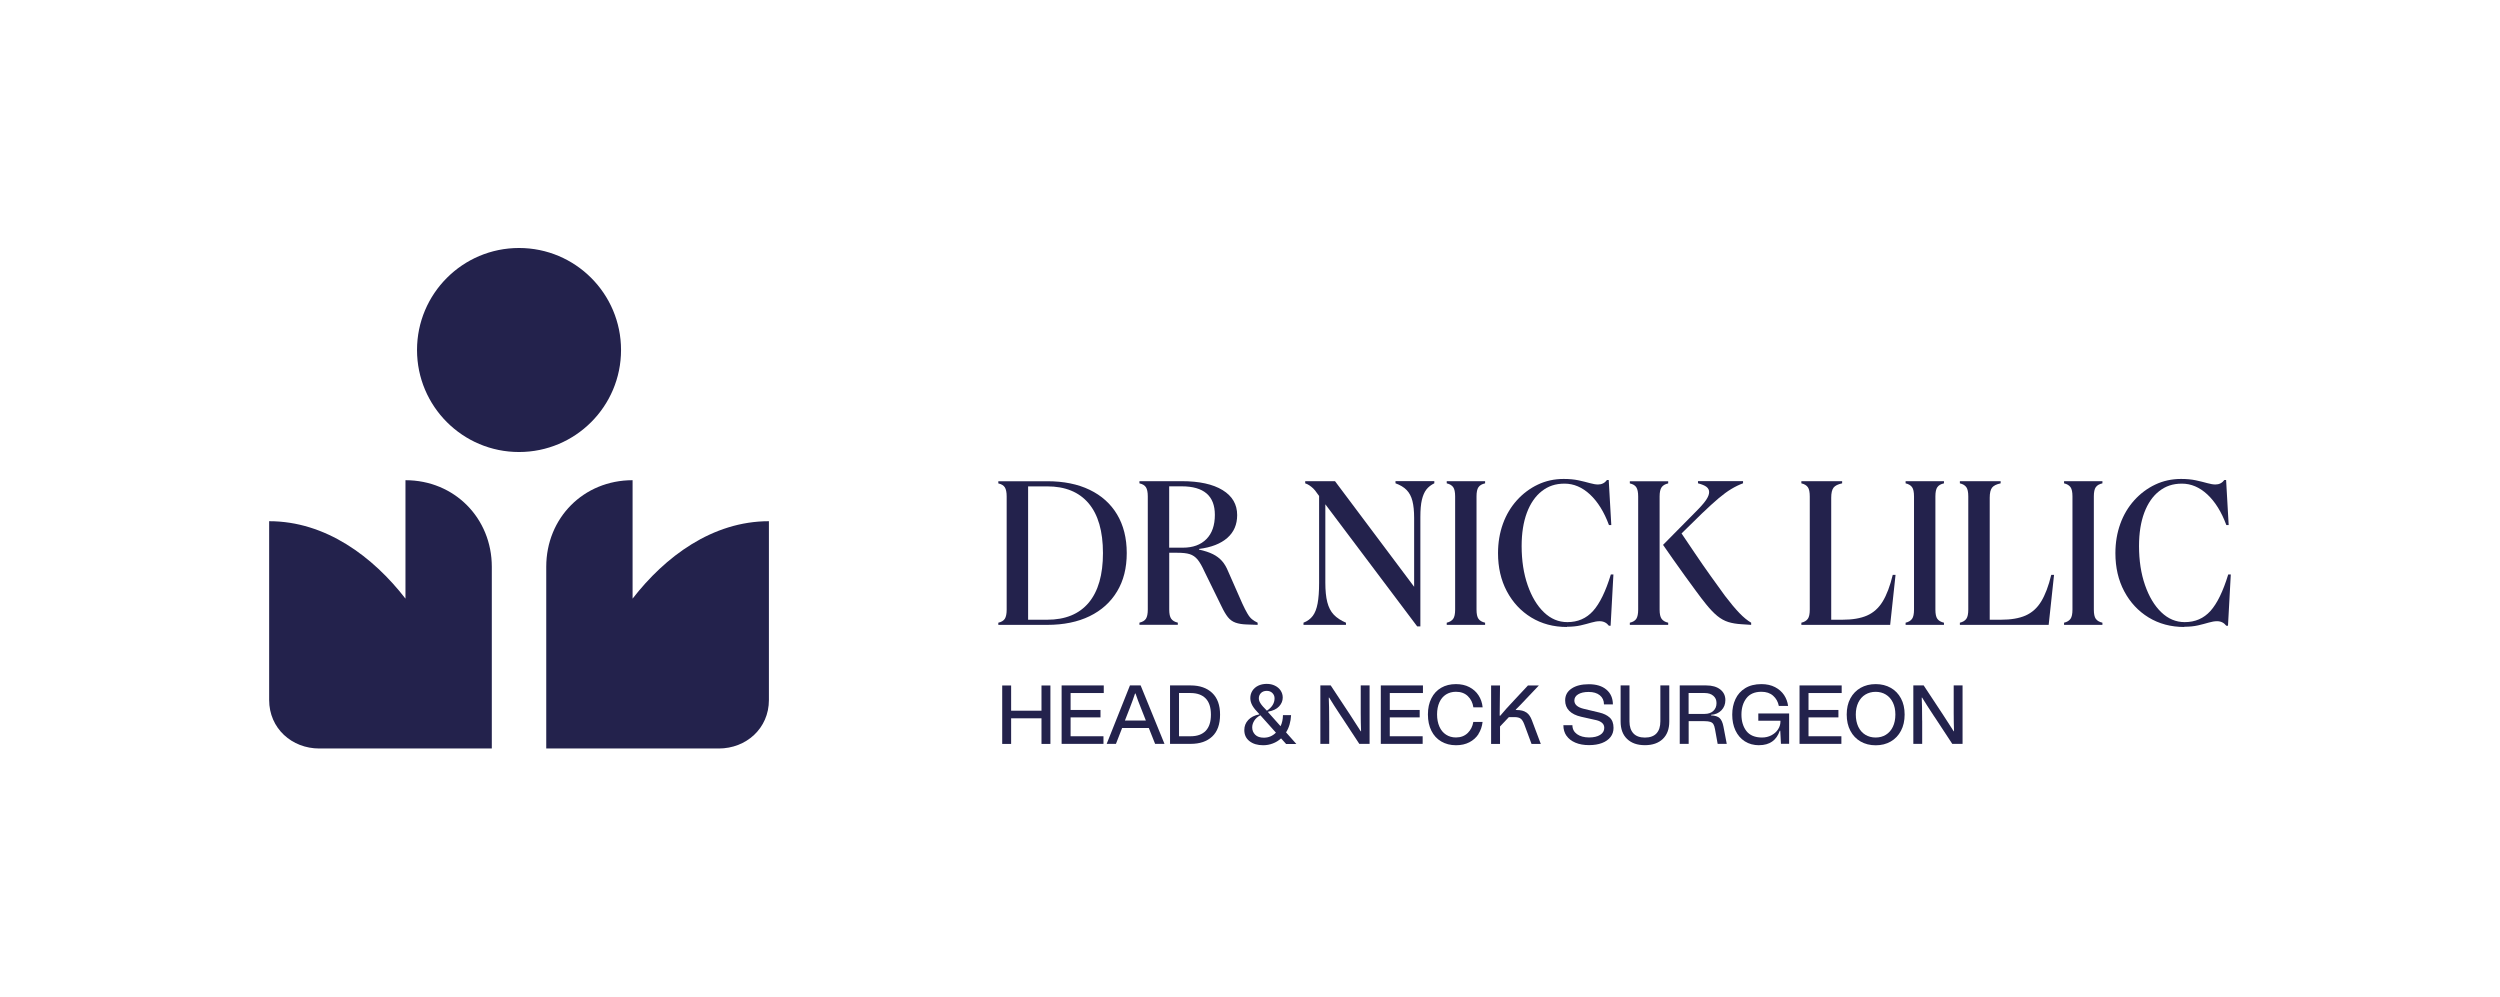
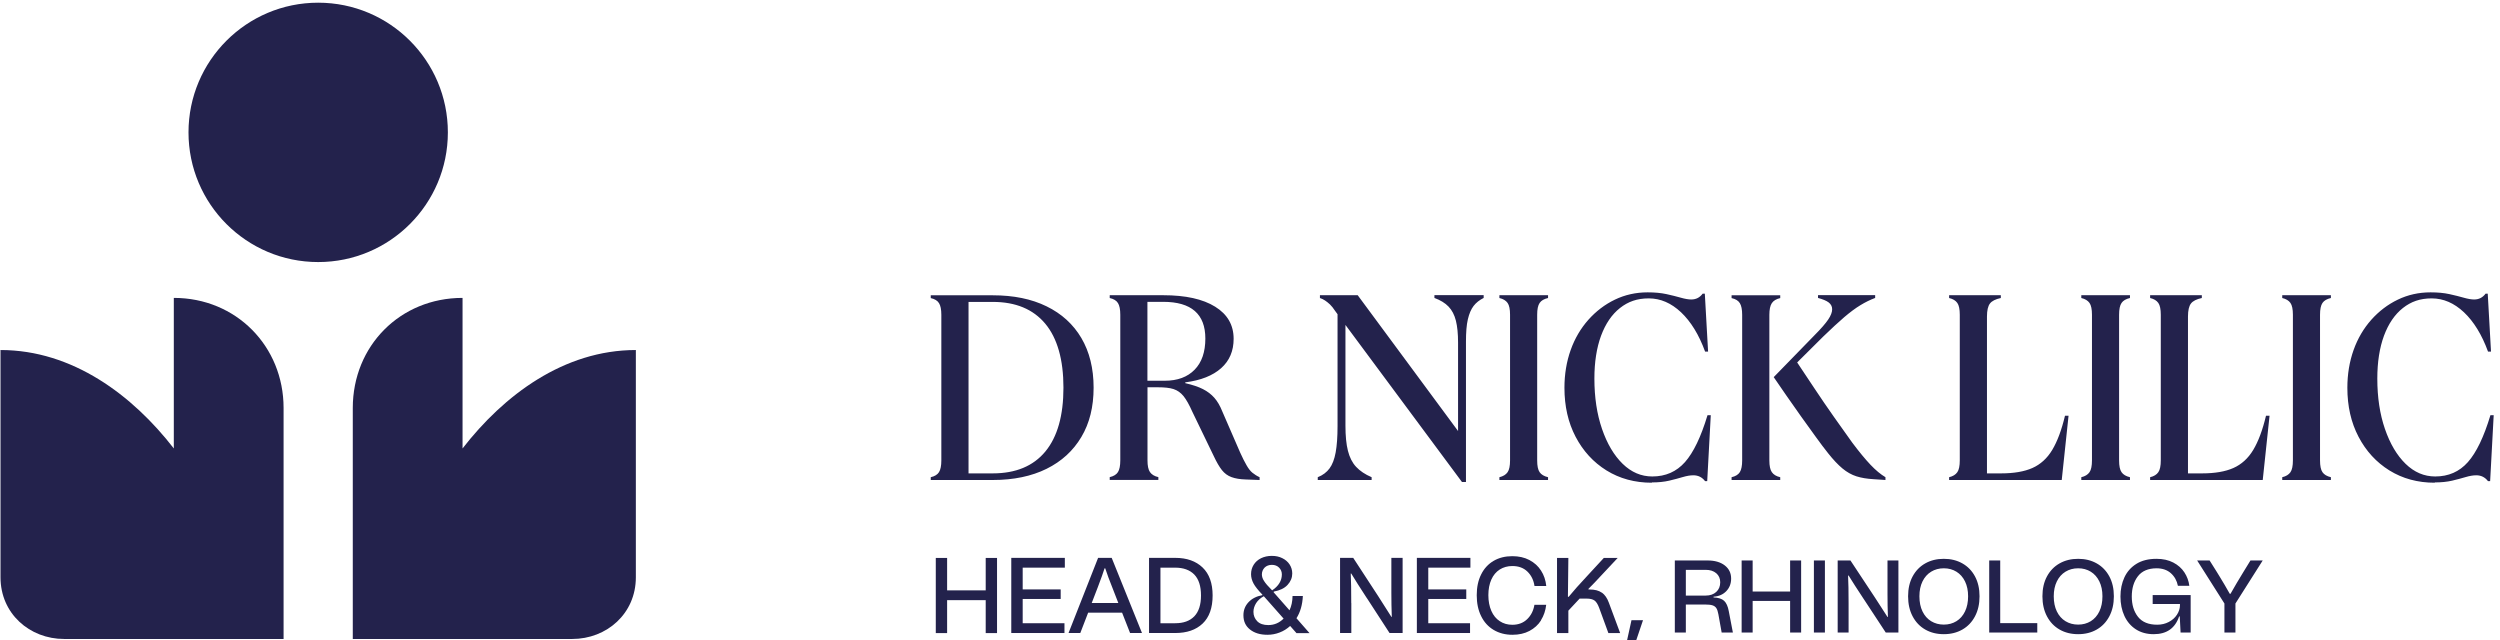
- <svg xmlns="http://www.w3.org/2000/svg" id="Layer_1" viewBox="0 0 437.21 174.27">
-   <defs>
-     <style>.cls-1{fill:#23224c;}</style>
-   </defs>
-   <g>
-     <path class="cls-1" d="M174.59,109.28v-.38c.55-.12,.93-.36,1.14-.69s.32-.87,.32-1.59v-19.8c0-.73-.11-1.26-.32-1.59-.21-.34-.59-.57-1.14-.69v-.38h8.55c2.88,0,5.35,.5,7.42,1.5,2.08,1,3.68,2.44,4.8,4.31,1.12,1.88,1.69,4.13,1.69,6.75s-.56,4.84-1.69,6.71c-1.13,1.88-2.73,3.32-4.8,4.33s-4.55,1.52-7.42,1.52h-8.55Zm5.21-.9h3.34c3.17,0,5.59-.99,7.26-2.98,1.66-1.99,2.49-4.88,2.49-8.68s-.84-6.73-2.51-8.7c-1.68-1.98-4.09-2.96-7.24-2.96h-3.34v23.33Z" />
-     <path class="cls-1" d="M199.26,84.15h7.39c3.08,0,5.46,.52,7.16,1.56,1.7,1.04,2.55,2.49,2.55,4.37,0,1.65-.57,2.98-1.72,3.99-1.15,1.01-2.8,1.66-4.95,1.93v.11c1,.23,1.81,.49,2.44,.81,.62,.31,1.15,.71,1.57,1.18s.79,1.09,1.09,1.84l2.48,5.63c.32,.7,.62,1.28,.88,1.72,.26,.45,.53,.79,.81,1.01,.28,.22,.6,.43,.98,.6v.38l-1.88-.07c-.8-.02-1.46-.13-1.99-.32s-.97-.51-1.33-.96c-.36-.45-.73-1.08-1.11-1.88l-2.96-6.04c-.43-.95-.83-1.66-1.22-2.14-.39-.47-.85-.79-1.39-.96s-1.26-.24-2.16-.24h-1.42v9.94c0,.73,.11,1.26,.34,1.59s.61,.57,1.16,.69v.38h-6.71v-.38c.55-.12,.93-.36,1.14-.69s.32-.87,.32-1.59v-19.8c0-.73-.11-1.26-.32-1.59-.21-.34-.59-.57-1.14-.69v-.38Zm5.21,.9v10.73h2.4c1.75,0,3.12-.5,4.11-1.5,.99-1,1.48-2.41,1.48-4.24,0-3.33-1.94-4.99-5.81-4.99h-2.17Z" />
-     <path class="cls-1" d="M227.96,109.28v-.38c.7-.27,1.24-.68,1.63-1.2,.39-.52,.67-1.25,.84-2.17,.17-.92,.26-2.11,.26-3.56v-16.58h1.09v16.5c0,1.38,.11,2.51,.34,3.41s.6,1.63,1.13,2.19,1.24,1.03,2.14,1.41v.38h-7.43Zm19.88,.26l-16.73-22.24-.75-1.01c-.25-.38-.49-.67-.71-.88-.23-.21-.45-.39-.68-.54s-.46-.26-.71-.34v-.38h5.21l14.59,19.47,.34,5.93h-.56Zm.56,0l-1.09-1.13v-17.82c0-1.2-.1-2.19-.3-2.98-.2-.79-.54-1.43-1.01-1.91-.47-.49-1.13-.88-1.95-1.18v-.38h6.79v.38c-.57,.28-1.04,.64-1.39,1.09-.35,.45-.61,1.06-.79,1.82-.18,.76-.26,1.77-.26,3.02v19.09Z" />
-     <path class="cls-1" d="M253.01,109.28v-.38c.52-.12,.9-.35,1.13-.68,.23-.32,.34-.86,.34-1.61v-19.8c0-.75-.11-1.29-.34-1.61-.23-.32-.6-.55-1.13-.67v-.38h6.71v.38c-.55,.12-.94,.35-1.16,.67-.23,.33-.34,.86-.34,1.61v19.8c0,.75,.11,1.29,.34,1.61,.23,.33,.61,.55,1.16,.68v.38h-6.71Z" />
-     <path class="cls-1" d="M274.03,109.65c-2.35,0-4.43-.56-6.25-1.67-1.81-1.11-3.23-2.64-4.26-4.58-1.03-1.94-1.54-4.16-1.54-6.66,0-1.85,.29-3.56,.86-5.14s1.39-2.94,2.44-4.11c1.05-1.16,2.27-2.08,3.66-2.74s2.89-.99,4.52-.99c.98,0,1.84,.08,2.59,.24,.75,.16,1.41,.33,1.99,.49,.57,.16,1.05,.24,1.43,.24,.65,0,1.17-.26,1.57-.79h.3l.45,7.88h-.41c-.85-2.3-1.96-4.08-3.32-5.35-1.36-1.26-2.84-1.89-4.45-1.89s-2.85,.44-3.97,1.31-1.99,2.13-2.61,3.77c-.61,1.64-.92,3.58-.92,5.83,0,2.55,.35,4.83,1.05,6.84,.7,2.01,1.65,3.6,2.85,4.75,1.2,1.15,2.56,1.72,4.09,1.72,1.83,0,3.33-.65,4.5-1.95s2.21-3.43,3.11-6.38h.45l-.49,8.96h-.3c-.4-.52-.94-.79-1.61-.79-.43,0-.91,.08-1.46,.24-.55,.16-1.18,.33-1.87,.49-.7,.16-1.5,.24-2.4,.24Z" />
-     <path class="cls-1" d="M285.03,109.28v-.38c.55-.12,.93-.36,1.14-.69s.32-.87,.32-1.59v-19.8c0-.73-.11-1.26-.32-1.59-.21-.34-.59-.57-1.14-.69v-.38h6.71v.38c-.55,.12-.94,.36-1.16,.69-.23,.34-.34,.87-.34,1.59v19.8c0,.73,.11,1.26,.34,1.59s.61,.57,1.16,.69v.38h-6.71Zm21.23,0l-1.65-.11c-.9-.05-1.69-.18-2.36-.39-.67-.21-1.32-.57-1.93-1.07-.61-.5-1.27-1.19-1.97-2.06-.5-.62-1.08-1.37-1.72-2.25-.65-.87-1.33-1.8-2.03-2.78-.7-.98-1.38-1.93-2.03-2.85-.65-.92-1.23-1.75-1.73-2.48l5.59-5.66c.93-.92,1.57-1.65,1.93-2.18s.54-.99,.54-1.39c0-.38-.16-.68-.47-.92-.31-.24-.81-.44-1.48-.62v-.38h7.88v.38c-.68,.25-1.36,.58-2.04,.99-.69,.41-1.43,.96-2.23,1.63-.8,.68-1.76,1.55-2.89,2.63l-5.51,5.4,1.61-2.33c.85,1.25,1.74,2.56,2.66,3.94,.93,1.38,1.84,2.7,2.76,3.98,.91,1.28,1.74,2.43,2.49,3.45,.95,1.25,1.79,2.25,2.51,3,.72,.75,1.41,1.31,2.06,1.69v.38Z" />
-     <path class="cls-1" d="M315.03,109.28v-.38c.52-.12,.9-.35,1.13-.68,.23-.32,.34-.86,.34-1.61v-19.8c0-.75-.11-1.29-.34-1.61-.23-.32-.6-.55-1.13-.67v-.38h7.13v.38c-.72,.15-1.23,.4-1.5,.75s-.41,.94-.41,1.76v21.34h1.95c1.75,0,3.19-.24,4.31-.73s2.04-1.31,2.74-2.46c.7-1.15,1.29-2.7,1.76-4.65h.49l-.94,8.74h-15.53Z" />
-     <path class="cls-1" d="M333.26,109.28v-.38c.52-.12,.9-.35,1.13-.68,.23-.32,.34-.86,.34-1.61v-19.8c0-.75-.11-1.29-.34-1.61-.23-.32-.6-.55-1.13-.67v-.38h6.71v.38c-.55,.12-.94,.35-1.16,.67-.23,.33-.34,.86-.34,1.61v19.8c0,.75,.11,1.29,.34,1.61,.23,.33,.61,.55,1.16,.68v.38h-6.71Z" />
-     <path class="cls-1" d="M342.75,109.28v-.38c.52-.12,.9-.35,1.13-.68,.23-.32,.34-.86,.34-1.61v-19.8c0-.75-.11-1.29-.34-1.61-.23-.32-.6-.55-1.13-.67v-.38h7.13v.38c-.72,.15-1.23,.4-1.5,.75s-.41,.94-.41,1.76v21.34h1.95c1.75,0,3.19-.24,4.31-.73s2.04-1.31,2.74-2.46c.7-1.15,1.29-2.7,1.76-4.65h.49l-.94,8.74h-15.53Z" />
-     <path class="cls-1" d="M360.97,109.28v-.38c.52-.12,.9-.35,1.13-.68,.23-.32,.34-.86,.34-1.61v-19.8c0-.75-.11-1.29-.34-1.61-.23-.32-.6-.55-1.13-.67v-.38h6.71v.38c-.55,.12-.94,.35-1.16,.67-.23,.33-.34,.86-.34,1.61v19.8c0,.75,.11,1.29,.34,1.61,.23,.33,.61,.55,1.16,.68v.38h-6.71Z" />
-     <path class="cls-1" d="M382,109.65c-2.35,0-4.43-.56-6.25-1.67-1.81-1.11-3.23-2.64-4.26-4.58-1.03-1.94-1.54-4.16-1.54-6.66,0-1.85,.29-3.56,.86-5.14s1.39-2.94,2.44-4.11c1.05-1.16,2.27-2.08,3.66-2.74s2.89-.99,4.52-.99c.98,0,1.84,.08,2.59,.24,.75,.16,1.41,.33,1.99,.49,.57,.16,1.05,.24,1.43,.24,.65,0,1.17-.26,1.57-.79h.3l.45,7.88h-.41c-.85-2.3-1.96-4.08-3.32-5.35-1.36-1.26-2.84-1.89-4.45-1.89s-2.85,.44-3.97,1.31-1.99,2.13-2.61,3.77c-.61,1.64-.92,3.58-.92,5.83,0,2.55,.35,4.83,1.05,6.84,.7,2.01,1.65,3.6,2.85,4.75,1.2,1.15,2.56,1.72,4.09,1.72,1.83,0,3.33-.65,4.5-1.95s2.21-3.43,3.11-6.38h.45l-.49,8.96h-.3c-.4-.52-.94-.79-1.61-.79-.43,0-.91,.08-1.46,.24-.55,.16-1.18,.33-1.87,.49-.7,.16-1.5,.24-2.4,.24Z" />
-   </g>
-   <g>
-     <path class="cls-1" d="M182.14,119.88h1.56v10.22h-1.56v-4.48h-5.31v4.48h-1.56v-10.22h1.56v4.41h5.31v-4.41Z" />
-     <path class="cls-1" d="M193.04,121.2h-5.81v2.96h5.23v1.3h-5.23v3.3h5.75v1.33h-7.32v-10.22h7.37v1.33Z" />
-     <path class="cls-1" d="M202.01,130.09l-1.1-2.77h-4.67l-1.08,2.77h-1.62l4.07-10.22h1.87l4.17,10.22h-1.65Zm-1.62-4.09l-.85-2.16c-.36-.88-.68-1.73-.95-2.55h-.09c-.18,.57-.49,1.42-.92,2.54l-.85,2.18h3.65Z" />
-     <path class="cls-1" d="M213.37,124.98c0,1.69-.46,2.97-1.38,3.83s-2.17,1.28-3.76,1.28h-3.61v-10.22h3.61c1.59,0,2.84,.44,3.76,1.31s1.38,2.14,1.38,3.8Zm-2.52,2.84c.61-.63,.92-1.57,.92-2.84s-.31-2.22-.93-2.85c-.62-.62-1.5-.93-2.63-.93h-2.02v7.56h2.03c1.14,0,2.01-.31,2.63-.94Z" />
-     <path class="cls-1" d="M224.9,130.09l-.86-.96c-.43,.39-.91,.69-1.45,.89-.54,.21-1.1,.31-1.68,.31-.99,0-1.79-.24-2.4-.72s-.9-1.12-.9-1.94c0-.68,.23-1.27,.69-1.76,.46-.49,1.1-.82,1.92-.97v-.07c-.57-.58-.98-1.08-1.21-1.5s-.35-.85-.35-1.28c0-.48,.12-.9,.36-1.28,.24-.38,.58-.68,1.01-.89,.44-.21,.93-.32,1.49-.32s1.01,.1,1.44,.31c.42,.2,.76,.49,1,.85s.37,.78,.37,1.23c0,.57-.21,1.09-.64,1.55-.42,.46-1.06,.76-1.91,.92v.07h-.03l2.2,2.47c.27-.56,.41-1.21,.42-1.94h1.42c-.06,1.19-.35,2.19-.88,3.02l1.8,2.03h-1.81Zm-4.47-5.01c-.47,.24-.82,.56-1.07,.94-.24,.38-.37,.78-.37,1.19,0,.51,.18,.93,.52,1.28,.35,.35,.86,.52,1.52,.52,.81,0,1.51-.29,2.11-.88l-2.73-3.05Zm-.28-2.96c0,.28,.09,.58,.29,.88,.19,.31,.56,.74,1.12,1.29,.89-.59,1.34-1.32,1.34-2.17,0-.36-.13-.67-.38-.92-.25-.25-.58-.38-.99-.38s-.76,.13-1.01,.38c-.24,.25-.37,.56-.37,.92Z" />
-     <path class="cls-1" d="M232.46,126.02v4.07h-1.55v-10.22h1.81l3.44,5.21,.67,1.04c.55,.83,.93,1.42,1.14,1.77h.06c-.04-1.06-.06-2.13-.06-3.23v-4.79h1.55v10.22h-1.8l-3.02-4.6-.18-.26c-.85-1.29-1.55-2.37-2.07-3.23h-.07c.05,.97,.07,2.3,.07,4.01Z" />
-     <path class="cls-1" d="M248.86,121.2h-5.81v2.96h5.23v1.3h-5.23v3.3h5.75v1.33h-7.32v-10.22h7.37v1.33Z" />
-     <path class="cls-1" d="M258.57,128.37c-.39,.61-.93,1.09-1.6,1.44s-1.45,.52-2.34,.52c-.97,0-1.83-.22-2.58-.66-.75-.44-1.32-1.06-1.72-1.87-.41-.81-.61-1.76-.61-2.85s.2-2.03,.61-2.83c.4-.8,.97-1.41,1.71-1.84s1.6-.64,2.58-.64c.88,0,1.67,.17,2.34,.52s1.21,.82,1.61,1.44c.4,.61,.64,1.31,.72,2.1h-1.62c-.12-.8-.44-1.45-.97-1.96-.53-.51-1.22-.76-2.08-.76-.65,0-1.23,.16-1.73,.47-.5,.32-.89,.77-1.16,1.37-.27,.6-.41,1.31-.41,2.12s.14,1.53,.41,2.14c.27,.61,.66,1.08,1.16,1.4,.5,.33,1.08,.49,1.73,.49,.84,0,1.52-.26,2.05-.77,.53-.51,.86-1.16,.99-1.95h1.62c-.09,.79-.33,1.49-.72,2.1Z" />
-     <path class="cls-1" d="M266.95,124.6c.41,.29,.73,.75,.96,1.38l1.55,4.12h-1.62l-1.27-3.43c-.19-.5-.4-.83-.64-1s-.6-.26-1.07-.26h-.98l-1.55,1.64v3.05h-1.56v-10.22h1.56l-.06,5.27,.09,.03c.65-.79,1.51-1.74,2.57-2.86l2.28-2.44h1.91l-2.4,2.53c-.47,.51-1.01,1.07-1.64,1.69l.03,.07h.13c.72,0,1.28,.14,1.69,.43Z" />
-     <path class="cls-1" d="M273.95,128.68c-.36-.53-.54-1.14-.54-1.85h1.58c0,.67,.28,1.18,.8,1.56,.53,.38,1.23,.57,2.1,.58,.82,0,1.47-.15,1.95-.45,.48-.3,.72-.71,.72-1.23,0-.33-.11-.61-.34-.83s-.56-.39-.98-.5l-2.72-.61c-.92-.21-1.62-.56-2.09-1.04s-.71-1.09-.71-1.82c0-.88,.37-1.57,1.12-2.07,.75-.51,1.75-.76,3.03-.76s2.32,.31,3.06,.94c.75,.63,1.13,1.49,1.14,2.59h-1.56c0-.68-.25-1.21-.73-1.6-.48-.39-1.13-.58-1.96-.58-.77,0-1.38,.14-1.82,.41-.45,.27-.67,.64-.67,1.09,0,.71,.56,1.2,1.68,1.46l2.69,.64c.76,.18,1.36,.47,1.81,.88,.45,.41,.67,1.01,.67,1.8,0,.61-.17,1.15-.52,1.6-.35,.45-.84,.8-1.49,1.05-.65,.25-1.4,.37-2.27,.37-.91,0-1.71-.14-2.39-.43-.68-.29-1.2-.69-1.56-1.22Z" />
-     <path class="cls-1" d="M284.97,119.88v6.29c0,.9,.23,1.59,.68,2.08,.45,.49,1.13,.74,2.02,.74s1.58-.25,2.03-.74c.45-.49,.67-1.19,.67-2.1v-6.28h1.56v6.32c0,1.3-.38,2.32-1.13,3.04-.75,.72-1.8,1.09-3.13,1.09s-2.36-.36-3.12-1.09c-.76-.73-1.13-1.74-1.13-3.06v-6.31h1.55Z" />
-     <path class="cls-1" d="M300.39,130.09l-.47-2.6c-.07-.38-.16-.66-.28-.85s-.3-.32-.54-.4-.58-.12-1.01-.12h-2.77v3.97h-1.56v-10.22h4.64c1.02,0,1.83,.23,2.44,.7,.6,.47,.9,1.09,.9,1.87,0,.71-.23,1.3-.69,1.78-.46,.48-1.06,.74-1.81,.79v.1c.69,.03,1.19,.19,1.5,.48,.31,.29,.53,.78,.66,1.46l.58,3.04h-1.59Zm-2.26-5.24c.62,0,1.12-.17,1.5-.52s.56-.8,.56-1.37-.19-.96-.56-1.28-.87-.48-1.5-.48h-2.82v3.65h2.82Z" />
-     <path class="cls-1" d="M307.66,130.33c-.97,0-1.82-.23-2.53-.69s-1.25-1.09-1.63-1.9-.56-1.73-.56-2.76,.19-1.91,.56-2.71,.94-1.45,1.71-1.92c.76-.47,1.71-.71,2.84-.71,.91,0,1.71,.18,2.38,.53s1.2,.82,1.58,1.39c.38,.58,.61,1.21,.7,1.9h-1.62c-.14-.73-.48-1.33-1-1.79-.52-.46-1.2-.69-2.04-.69-1.19,0-2.07,.39-2.64,1.14-.57,.75-.86,1.7-.86,2.86s.3,2.14,.88,2.88,1.5,1.12,2.72,1.12c.6,0,1.15-.13,1.64-.39,.49-.26,.88-.6,1.15-1.02,.28-.42,.42-.86,.43-1.32v-.21h-3.87v-1.27h5.39v5.31h-1.43l-.12-2.29h-.09c-.56,1.68-1.77,2.53-3.61,2.53Z" />
-     <path class="cls-1" d="M322.09,121.2h-5.81v2.96h5.23v1.3h-5.23v3.3h5.75v1.33h-7.32v-10.22h7.37v1.33Z" />
-     <path class="cls-1" d="M323.6,127.8c-.43-.81-.64-1.76-.64-2.84s.21-2.02,.64-2.82c.43-.8,1.03-1.41,1.79-1.85,.77-.43,1.64-.65,2.64-.65s1.87,.22,2.63,.65c.77,.43,1.36,1.05,1.79,1.85,.43,.8,.64,1.74,.64,2.82s-.21,2.03-.64,2.84c-.43,.81-1.02,1.44-1.79,1.88-.76,.44-1.64,.66-2.63,.66s-1.87-.22-2.64-.66c-.76-.44-1.36-1.06-1.79-1.88Zm7.43-.69c.29-.6,.44-1.32,.44-2.15s-.15-1.51-.44-2.11c-.29-.6-.7-1.06-1.22-1.38-.52-.32-1.12-.48-1.79-.48s-1.27,.16-1.8,.48c-.53,.32-.93,.78-1.23,1.38-.29,.6-.44,1.3-.44,2.11s.15,1.54,.44,2.15c.29,.6,.7,1.07,1.23,1.39,.53,.32,1.12,.48,1.8,.48s1.27-.16,1.79-.48c.52-.32,.93-.78,1.22-1.39Z" />
-     <path class="cls-1" d="M336.16,126.02v4.07h-1.55v-10.22h1.81l3.44,5.21,.67,1.04c.55,.83,.93,1.42,1.14,1.77h.06c-.04-1.06-.06-2.13-.06-3.23v-4.79h1.55v10.22h-1.8l-3.02-4.6-.18-.26c-.85-1.29-1.55-2.37-2.07-3.23h-.07c.05,.97,.07,2.3,.07,4.01Z" />
-   </g>
-   <g>
-     <path class="cls-1" d="M70.91,83.98v20.71c-5.66-7.31-13.93-13.54-23.84-13.54v31.27c0,4.98,3.99,8.48,8.76,8.48h30.18v-31.78c0-8.48-6.52-15.14-15.1-15.14Z" />
-     <path class="cls-1" d="M110.63,104.69v-20.71c-8.58,0-15.1,6.6-15.1,15.14v31.78h30.18c4.77,0,8.76-3.5,8.76-8.48v-31.27c-9.91,0-18.18,6.23-23.84,13.54Z" />
-     <circle class="cls-1" cx="90.77" cy="61.21" r="17.84" />
+ <svg xmlns="http://www.w3.org/2000/svg" width="340" height="87" viewBox="0 0 340 87">
+   <g fill="none" fill-rule="evenodd">
+     <g fill="#23224C" fill-rule="nonzero">
+       <path d="M.582 26.28L.582 25.9C1.124 25.78 1.499 25.54 1.706 25.21 1.913 24.88 2.022 24.34 2.022 23.62L2.022 3.82C2.022 3.09 1.913 2.56 1.706 2.23 1.499 1.89 1.124 1.66.582 1.54L.582 1.16 9.014 1.16C11.854 1.16 14.29 1.66 16.331 2.66 18.382 3.66 19.96 5.1 21.065 6.97 22.169 8.85 22.731 11.1 22.731 13.72 22.731 16.34 22.179 18.56 21.065 20.43 19.95 22.31 18.372 23.75 16.331 24.76 14.29 25.77 11.844 26.28 9.014 26.28L.582 26.28zM5.72 25.38L9.014 25.38C12.14 25.38 14.526 24.39 16.173 22.4 17.81 20.41 18.629 17.52 18.629 13.72 18.629 9.92 17.8 6.99 16.154 5.02 14.497 3.04 12.12 2.06 9.014 2.06L5.72 2.06 5.72 25.39 5.72 25.38zM24.911 1.15L32.199 1.15C35.236 1.15 37.583 1.67 39.26 2.71 40.936 3.75 41.774 5.2 41.774 7.08 41.774 8.73 41.212 10.06 40.078 11.07 38.944 12.08 37.317 12.73 35.197 13L35.197 13.11C36.183 13.34 36.982 13.6 37.603 13.92 38.214 14.23 38.737 14.63 39.151 15.1 39.565 15.57 39.93 16.19 40.226 16.94L42.672 22.57C42.987 23.27 43.283 23.85 43.54 24.29 43.796 24.74 44.062 25.08 44.338 25.3 44.615 25.52 44.93 25.73 45.305 25.9L45.305 26.28 43.451 26.21C42.662 26.19 42.011 26.08 41.488 25.89 40.966 25.7 40.532 25.38 40.177 24.93 39.822 24.48 39.457 23.85 39.082 23.05L36.163 17.01C35.739 16.06 35.345 15.35 34.96 14.87 34.575 14.4 34.122 14.08 33.589 13.91 33.057 13.74 32.347 13.67 31.459 13.67L30.059 13.67 30.059 23.61C30.059 24.34 30.167 24.87 30.394 25.2 30.621 25.53 30.995 25.77 31.538 25.89L31.538 26.27 24.921 26.27 24.921 25.89C25.463 25.77 25.838 25.53 26.045 25.2 26.252 24.87 26.36 24.33 26.36 23.61L26.36 3.81C26.36 3.08 26.252 2.55 26.045 2.22 25.838 1.88 25.463 1.65 24.921 1.53L24.921 1.15 24.911 1.15zM30.049 2.05L30.049 12.78 32.416 12.78C34.141 12.78 35.492 12.28 36.469 11.28 37.445 10.28 37.928 8.87 37.928 7.04 37.928 3.71 36.015 2.05 32.199 2.05L30.059 2.05 30.049 2.05zM53.214 26.28L53.214 25.9C53.904 25.63 54.437 25.22 54.821 24.7 55.206 24.18 55.482 23.45 55.65 22.53 55.818 21.61 55.906 20.42 55.906 18.97L55.906 2.39 56.981 2.39 56.981 18.89C56.981 20.27 57.09 21.4 57.316 22.3 57.543 23.2 57.908 23.93 58.431 24.49 58.954 25.05 59.654 25.52 60.541 25.9L60.541 26.28 53.214 26.28 53.214 26.28zM72.819 26.54L56.32 4.3 55.581 3.29C55.334 2.91 55.098 2.62 54.881 2.41 54.654 2.2 54.437 2.02 54.21 1.87 53.983 1.72 53.756 1.61 53.51 1.53L53.51 1.15 58.648 1.15 73.036 20.62 73.371 26.55 72.819 26.55 72.819 26.54zM73.371 26.54L72.296 25.41 72.296 7.59C72.296 6.39 72.198 5.4 72.001 4.61 71.803 3.82 71.468 3.18 71.005 2.7 70.541 2.21 69.89 1.82 69.082 1.52L69.082 1.14 75.778 1.14 75.778 1.52C75.216 1.8 74.752 2.16 74.407 2.61 74.062 3.06 73.805 3.67 73.628 4.43 73.45 5.19 73.371 6.2 73.371 7.45L73.371 26.54 73.371 26.54zM77.918 26.28L77.918 25.9C78.431 25.78 78.805 25.55 79.032 25.22 79.259 24.9 79.367 24.36 79.367 23.61L79.367 3.81C79.367 3.06 79.259 2.52 79.032 2.2 78.805 1.88 78.44 1.65 77.918 1.53L77.918 1.15 84.535 1.15 84.535 1.53C83.993 1.65 83.608 1.88 83.391 2.2 83.164 2.53 83.056 3.06 83.056 3.81L83.056 23.61C83.056 24.36 83.164 24.9 83.391 25.22 83.618 25.55 83.993 25.77 84.535 25.9L84.535 26.28 77.918 26.28 77.918 26.28zM98.647 26.65C96.33 26.65 94.278 26.09 92.484 24.98 90.699 23.87 89.298 22.34 88.282 20.4 87.267 18.46 86.764 16.24 86.764 13.74 86.764 11.89 87.05 10.18 87.612 8.6 88.174 7.02 88.983 5.66 90.018 4.49 91.054 3.33 92.257 2.41 93.627 1.75 94.998 1.09 96.478.76 98.085.76 99.051.76 99.9.84 100.639 1 101.379 1.16 102.03 1.33 102.602 1.49 103.164 1.65 103.637 1.73 104.012 1.73 104.653 1.73 105.166 1.47 105.56.94L105.856.94 106.3 8.82 105.895 8.82C105.057 6.52 103.963 4.74 102.621 3.47 101.28 2.21 99.821 1.58 98.233 1.58 96.645 1.58 95.422 2.02 94.318 2.89 93.213 3.76 92.355 5.02 91.744 6.66 91.142 8.3 90.837 10.24 90.837 12.49 90.837 15.04 91.182 17.32 91.872 19.33 92.562 21.34 93.499 22.93 94.683 24.08 95.866 25.23 97.207 25.8 98.716 25.8 100.521 25.8 102 25.15 103.154 23.85 104.308 22.55 105.333 20.42 106.221 17.47L106.665 17.47 106.181 26.43 105.886 26.43C105.491 25.91 104.959 25.64 104.298 25.64 103.874 25.64 103.4 25.72 102.858 25.88 102.316 26.04 101.694 26.21 101.014 26.37 100.324 26.53 99.535 26.61 98.647 26.61L98.647 26.65zM109.495 26.28L109.495 25.9C110.037 25.78 110.412 25.54 110.619 25.21 110.826 24.88 110.935 24.34 110.935 23.62L110.935 3.82C110.935 3.09 110.826 2.56 110.619 2.23 110.412 1.89 110.037 1.66 109.495 1.54L109.495 1.16 116.112 1.16 116.112 1.54C115.57 1.66 115.185 1.9 114.968 2.23 114.741 2.57 114.633 3.1 114.633 3.82L114.633 23.62C114.633 24.35 114.741 24.88 114.968 25.21 115.195 25.54 115.57 25.78 116.112 25.9L116.112 26.28 109.495 26.28zM130.432 26.28L128.804 26.17C127.917 26.12 127.138 25.99 126.477 25.78 125.816 25.57 125.175 25.21 124.574 24.71 123.972 24.21 123.321 23.52 122.631 22.65 122.138 22.03 121.566 21.28 120.935 20.4 120.294 19.53 119.623 18.6 118.933 17.62 118.242 16.64 117.572 15.69 116.931 14.77 116.29 13.85 115.718 13.02 115.225 12.29L120.737 6.63C121.655 5.71 122.286 4.98 122.641 4.45 122.996 3.92 123.173 3.46 123.173 3.06 123.173 2.68 123.015 2.38 122.71 2.14 122.404 1.9 121.911 1.7 121.25 1.52L121.25 1.14 129.021 1.14 129.021 1.52C128.351 1.77 127.68 2.1 127.009 2.51 126.329 2.92 125.599 3.47 124.81 4.14 124.021 4.82 123.075 5.69 121.96 6.77L116.526 12.17 118.114 9.84C118.952 11.09 119.83 12.4 120.737 13.78 121.655 15.16 122.552 16.48 123.459 17.76 124.357 19.04 125.175 20.19 125.915 21.21 126.852 22.46 127.68 23.46 128.39 24.21 129.1 24.96 129.781 25.52 130.422 25.9L130.422 26.28 130.432 26.28zM139.08 26.28L139.08 25.9C139.593 25.78 139.968 25.55 140.195 25.22 140.421 24.9 140.53 24.36 140.53 23.61L140.53 3.81C140.53 3.06 140.421 2.52 140.195 2.2 139.968 1.88 139.603 1.65 139.08 1.53L139.08 1.15 146.112 1.15 146.112 1.53C145.402 1.68 144.899 1.93 144.632 2.28 144.366 2.63 144.228 3.22 144.228 4.04L144.228 25.38 146.151 25.38C147.877 25.38 149.297 25.14 150.402 24.65 151.506 24.16 152.413 23.34 153.104 22.19 153.794 21.04 154.376 19.49 154.839 17.54L155.323 17.54 154.396 26.28 139.08 26.28zM157.058 26.28L157.058 25.9C157.571 25.78 157.946 25.55 158.173 25.22 158.399 24.9 158.508 24.36 158.508 23.61L158.508 3.81C158.508 3.06 158.399 2.52 158.173 2.2 157.946 1.88 157.581 1.65 157.058 1.53L157.058 1.15 163.675 1.15 163.675 1.53C163.133 1.65 162.748 1.88 162.532 2.2 162.305 2.53 162.196 3.06 162.196 3.81L162.196 23.61C162.196 24.36 162.305 24.9 162.532 25.22 162.758 25.55 163.133 25.77 163.675 25.9L163.675 26.28 157.058 26.28zM166.417 26.28L166.417 25.9C166.93 25.78 167.305 25.55 167.531 25.22 167.758 24.9 167.867 24.36 167.867 23.61L167.867 3.81C167.867 3.06 167.758 2.52 167.531 2.2 167.305 1.88 166.94 1.65 166.417 1.53L166.417 1.15 173.448 1.15 173.448 1.53C172.738 1.68 172.235 1.93 171.969 2.28 171.703 2.63 171.565 3.22 171.565 4.04L171.565 25.38 173.488 25.38C175.214 25.38 176.634 25.14 177.738 24.65 178.843 24.16 179.75 23.34 180.44 22.19 181.131 21.04 181.713 19.49 182.176 17.54L182.659 17.54 181.732 26.28 166.417 26.28zM184.385 26.28L184.385 25.9C184.898 25.78 185.273 25.55 185.5 25.22 185.726 24.9 185.835 24.36 185.835 23.61L185.835 3.81C185.835 3.06 185.726 2.52 185.5 2.2 185.273 1.88 184.908 1.65 184.385 1.53L184.385 1.15 191.002 1.15 191.002 1.53C190.46 1.65 190.075 1.88 189.858 2.2 189.632 2.53 189.523 3.06 189.523 3.81L189.523 23.61C189.523 24.36 189.632 24.9 189.858 25.22 190.085 25.55 190.46 25.77 191.002 25.9L191.002 26.28 184.385 26.28zM205.124 26.65C202.807 26.65 200.756 26.09 198.961 24.98 197.176 23.87 195.775 22.34 194.76 20.4 193.744 18.46 193.241 16.24 193.241 13.74 193.241 11.89 193.527 10.18 194.089 8.6 194.651 7.02 195.46 5.66 196.495 4.49 197.531 3.33 198.734 2.41 200.105 1.75 201.476 1.09 202.955.76 204.562.76 205.529.76 206.377.84 207.116 1 207.856 1.16 208.507 1.33 209.079 1.49 209.641 1.65 210.114 1.73 210.489 1.73 211.13 1.73 211.643 1.47 212.038.94L212.333.94 212.777 8.82 212.373 8.82C211.535 6.52 210.44 4.74 209.099 3.47 207.758 2.21 206.298 1.58 204.71 1.58 203.122 1.58 201.9 2.02 200.795 2.89 199.691 3.76 198.833 5.02 198.221 6.66 197.62 8.3 197.314 10.24 197.314 12.49 197.314 15.04 197.659 17.32 198.349 19.33 199.04 21.34 199.977 22.93 201.16 24.08 202.343 25.23 203.685 25.8 205.193 25.8 206.998 25.8 208.477 25.15 209.631 23.85 210.785 22.55 211.811 20.42 212.698 17.47L213.142 17.47 212.659 26.43 212.363 26.43C211.968 25.91 211.436 25.64 210.775 25.64 210.351 25.64 209.878 25.72 209.335 25.88 208.793 26.04 208.172 26.21 207.491 26.37 206.801 26.53 206.012 26.61 205.124 26.61L205.124 26.65z" transform="translate(126 39)" />
+       <g transform="translate(127 75)">
+         <polygon points="7.056 .88 8.597 .88 8.597 11.1 7.056 11.1 7.056 6.62 1.808 6.62 1.808 11.1 .267 11.1 .267 .88 1.808 .88 1.808 5.29 7.056 5.29" />
+         <polygon points="17.827 2.2 12.085 2.2 12.085 5.16 17.253 5.16 17.253 6.46 12.085 6.46 12.085 9.76 17.767 9.76 17.767 11.09 10.534 11.09 10.534 .87 17.817 .87 17.817 2.2" />
+         <path d="M26.69 11.09L25.603 8.32 20.989 8.32 19.921 11.09 18.321 11.09 22.342.87 24.19.87 28.311 11.09 26.68 11.09 26.69 11.09zM25.09 7L24.25 4.84C23.894 3.96 23.578 3.11 23.311 2.29L23.222 2.29C23.044 2.86 22.738 3.71 22.313 4.83L21.473 7.01 25.08 7.01 25.09 7zM37.916 5.98C37.916 7.67 37.461 8.95 36.552 9.81 35.643 10.67 34.408 11.09 32.837 11.09L29.269 11.09 29.269.87 32.837.87C34.408.87 35.643 1.31 36.552 2.18 37.461 3.05 37.916 4.32 37.916 5.98zM35.426 8.82C36.029 8.19 36.335 7.25 36.335 5.98 36.335 4.71 36.029 3.76 35.416 3.13 34.803 2.51 33.934 2.2 32.817 2.2L30.821 2.2 30.821 9.76 32.827 9.76C33.953 9.76 34.813 9.45 35.426 8.82L35.426 8.82zM49.309 11.09L48.46 10.13C48.035 10.52 47.56 10.82 47.027 11.02 46.493 11.23 45.94 11.33 45.367 11.33 44.388 11.33 43.598 11.09 42.995 10.61 42.392 10.13 42.106 9.49 42.106 8.67 42.106 7.99 42.333 7.4 42.788 6.91 43.242 6.42 43.875 6.09 44.685 5.94L44.685 5.87C44.122 5.29 43.716 4.79 43.489 4.37 43.262 3.95 43.143 3.52 43.143 3.09 43.143 2.61 43.262 2.19 43.499 1.81 43.736 1.43 44.072 1.13 44.497.92 44.932.71 45.416.6 45.969.6 46.523.6 46.968.7 47.392.91 47.807 1.11 48.143 1.4 48.381 1.76 48.618 2.12 48.746 2.54 48.746 2.99 48.746 3.56 48.539 4.08 48.114 4.54 47.699 5 47.066 5.3 46.226 5.46L46.226 5.53 46.197 5.53 48.371 8C48.638 7.44 48.776 6.79 48.786 6.06L50.189 6.06C50.13 7.25 49.843 8.25 49.319 9.08L51.098 11.11 49.309 11.11 49.309 11.09zM44.892 6.08C44.428 6.32 44.082 6.64 43.835 7.02 43.598 7.4 43.469 7.8 43.469 8.21 43.469 8.72 43.647 9.14 43.983 9.49 44.329 9.84 44.833 10.01 45.485 10.01 46.286 10.01 46.977 9.72 47.57 9.13L44.873 6.08 44.892 6.08zM44.616 3.12C44.616 3.4 44.705 3.7 44.902 4 45.09 4.31 45.456 4.74 46.009 5.29 46.888 4.7 47.333 3.97 47.333 3.12 47.333 2.76 47.205 2.45 46.958 2.2 46.711 1.95 46.384 1.82 45.979 1.82 45.574 1.82 45.228 1.95 44.981 2.2 44.744 2.45 44.616 2.76 44.616 3.12zM56.78 7.02L56.78 11.09 55.248 11.09 55.248.87 57.037.87 60.436 6.08 61.098 7.12C61.642 7.95 62.017 8.54 62.225 8.89L62.284 8.89C62.245 7.83 62.225 6.76 62.225 5.66L62.225.87 63.756.87 63.756 11.09 61.978 11.09 58.993 6.49 58.816 6.23C57.976 4.94 57.284 3.86 56.77 3L56.701 3C56.75 3.97 56.77 5.3 56.77 7.01L56.78 7.02z" />
+         <polygon points="72.986 2.2 67.245 2.2 67.245 5.16 72.413 5.16 72.413 6.46 67.245 6.46 67.245 9.76 72.927 9.76 72.927 11.09 65.693 11.09 65.693 .87 72.976 .87 72.976 2.2" />
+         <path d="M82.581 9.37C82.196 9.98 81.662 10.46 81 10.81 80.338 11.16 79.567 11.33 78.688 11.33 77.729 11.33 76.879 11.11 76.138 10.67 75.397 10.23 74.834 9.61 74.439 8.8 74.033 7.99 73.836 7.04 73.836 5.95 73.836 4.86 74.033 3.92 74.439 3.12 74.834 2.32 75.397 1.71 76.128 1.28 76.86.85 77.709.64 78.678.64 79.547.64 80.328.81 80.99 1.16 81.652 1.51 82.186 1.98 82.581 2.6 82.976 3.21 83.213 3.91 83.292 4.7L81.692 4.7C81.573 3.9 81.257 3.25 80.733 2.74 80.209 2.23 79.528 1.98 78.678 1.98 78.035 1.98 77.462 2.14 76.968 2.45 76.474 2.77 76.089 3.22 75.822 3.82 75.555 4.42 75.417 5.13 75.417 5.94 75.417 6.75 75.555 7.47 75.822 8.08 76.089 8.69 76.474 9.16 76.968 9.48 77.462 9.81 78.035 9.97 78.678 9.97 79.508 9.97 80.18 9.71 80.703 9.2 81.227 8.69 81.553 8.04 81.682 7.25L83.283 7.25C83.194 8.04 82.957 8.74 82.571 9.35L82.581 9.37zM90.862 5.6C91.267 5.89 91.583 6.35 91.81 6.98L93.342 11.1 91.741 11.1 90.486 7.67C90.299 7.17 90.091 6.84 89.854 6.67 89.617 6.5 89.261 6.41 88.797 6.41L87.828 6.41 86.297 8.05 86.297 11.1 84.755 11.1 84.755.88 86.297.88 86.237 6.15 86.326 6.18C86.968 5.39 87.818 4.44 88.866 3.32L91.119.88 93.006.88 90.635 3.41C90.17 3.92 89.637 4.48 89.014 5.1L89.044 5.17 89.172 5.17C89.884 5.17 90.437 5.31 90.842 5.6L90.862 5.6z" />
+       </g>
+       <path d="M23.638 40.514L23.638 60.989C18.043 53.762 9.867 47.603.069 47.603L.069 78.517C.069 83.441 4.014 86.901 8.73 86.901L38.567 86.901 38.567 55.482C38.567 47.099 32.121 40.514 23.638 40.514zM62.907 60.989L62.907 40.514C54.424 40.514 47.979 47.039 47.979 55.482L47.979 86.901 77.816 86.901C82.531 86.901 86.476 83.441 86.476 78.517L86.476 47.603C76.679 47.603 68.503 53.762 62.907 60.989L62.907 60.989z" />
+       <circle cx="43.273" cy="18.003" r="17.637" />
+     </g>
+     <path fill="#23224C" fill-rule="nonzero" d="M222.092,88.362 L223.45,84.344 L221.882,84.344 L221,88.362 L222.092,88.362 Z M229.274,86.024 L229.274,82.216 L231.934,82.216 C232.354,82.216 232.678,82.253 232.907,82.328 C233.136,82.403 233.308,82.531 233.425,82.713 C233.542,82.895 233.633,83.168 233.698,83.532 L234.146,86.024 L235.672,86.024 L235.112,83.112 C234.991,82.459 234.781,81.992 234.482,81.712 C234.183,81.432 233.703,81.278 233.04,81.25 L233.04,81.152 C233.759,81.105 234.337,80.853 234.776,80.396 C235.215,79.939 235.434,79.369 235.434,78.688 C235.434,77.941 235.145,77.344 234.566,76.896 C233.987,76.448 233.208,76.224 232.228,76.224 L227.776,76.224 L227.776,86.024 L229.274,86.024 Z M231.976,80.998 L229.274,80.998 L229.274,77.498 L231.976,77.498 C232.573,77.498 233.052,77.652 233.411,77.96 C233.77,78.268 233.95,78.679 233.95,79.192 C233.95,79.733 233.77,80.17 233.411,80.501 C233.052,80.832 232.573,80.998 231.976,80.998 Z M238.36,86.024 L238.36,81.726 L243.456,81.726 L243.456,86.024 L244.954,86.024 L244.954,76.224 L243.456,76.224 L243.456,80.452 L238.36,80.452 L238.36,76.224 L236.862,76.224 L236.862,86.024 L238.36,86.024 Z M248.188,86.024 L248.188,76.224 L246.69,76.224 L246.69,86.024 L248.188,86.024 Z M251.408,86.024 L251.408,82.118 C251.408,80.475 251.385,79.197 251.338,78.282 L251.408,78.268 C251.912,79.089 252.575,80.121 253.396,81.362 L253.564,81.614 L256.462,86.024 L258.184,86.024 L258.184,76.224 L256.7,76.224 L256.7,80.816 C256.7,81.871 256.719,82.897 256.756,83.896 L256.7,83.91 C256.495,83.574 256.131,83.009 255.608,82.216 L254.964,81.222 L251.66,76.224 L249.924,76.224 L249.924,86.024 L251.408,86.024 Z M264.358,86.248 C265.31,86.248 266.152,86.038 266.885,85.618 C267.618,85.198 268.189,84.598 268.6,83.819 C269.011,83.04 269.216,82.132 269.216,81.096 C269.216,80.06 269.011,79.159 268.6,78.394 C268.189,77.629 267.618,77.038 266.885,76.623 C266.152,76.208 265.31,76 264.358,76 C263.406,76 262.564,76.208 261.831,76.623 C261.098,77.038 260.527,77.629 260.116,78.394 C259.705,79.159 259.5,80.06 259.5,81.096 C259.5,82.132 259.705,83.04 260.116,83.819 C260.527,84.598 261.098,85.198 261.831,85.618 C262.564,86.038 263.406,86.248 264.358,86.248 Z M264.358,84.946 C263.714,84.946 263.14,84.792 262.636,84.484 C262.132,84.176 261.74,83.733 261.46,83.154 C261.18,82.575 261.04,81.889 261.04,81.096 C261.04,80.321 261.18,79.647 261.46,79.073 C261.74,78.499 262.132,78.058 262.636,77.75 C263.14,77.442 263.714,77.288 264.358,77.288 C265.002,77.288 265.574,77.442 266.073,77.75 C266.572,78.058 266.962,78.499 267.242,79.073 C267.522,79.647 267.662,80.321 267.662,81.096 C267.662,81.889 267.522,82.575 267.242,83.154 C266.962,83.733 266.572,84.176 266.073,84.484 C265.574,84.792 265.002,84.946 264.358,84.946 Z M277.07,86.024 L277.07,84.75 L272.03,84.75 L272.03,76.224 L270.532,76.224 L270.532,86.024 L277.07,86.024 Z M282.628,86.248 C283.58,86.248 284.422,86.038 285.155,85.618 C285.888,85.198 286.459,84.598 286.87,83.819 C287.281,83.04 287.486,82.132 287.486,81.096 C287.486,80.06 287.281,79.159 286.87,78.394 C286.459,77.629 285.888,77.038 285.155,76.623 C284.422,76.208 283.58,76 282.628,76 C281.676,76 280.834,76.208 280.101,76.623 C279.368,77.038 278.797,77.629 278.386,78.394 C277.975,79.159 277.77,80.06 277.77,81.096 C277.77,82.132 277.975,83.04 278.386,83.819 C278.797,84.598 279.368,85.198 280.101,85.618 C280.834,86.038 281.676,86.248 282.628,86.248 Z M282.628,84.946 C281.984,84.946 281.41,84.792 280.906,84.484 C280.402,84.176 280.01,83.733 279.73,83.154 C279.45,82.575 279.31,81.889 279.31,81.096 C279.31,80.321 279.45,79.647 279.73,79.073 C280.01,78.499 280.402,78.058 280.906,77.75 C281.41,77.442 281.984,77.288 282.628,77.288 C283.272,77.288 283.844,77.442 284.343,77.75 C284.842,78.058 285.232,78.499 285.512,79.073 C285.792,79.647 285.932,80.321 285.932,81.096 C285.932,81.889 285.792,82.575 285.512,83.154 C285.232,83.733 284.842,84.176 284.343,84.484 C283.844,84.792 283.272,84.946 282.628,84.946 Z M292.904,86.248 C294.668,86.248 295.821,85.441 296.362,83.826 L296.446,83.826 L296.558,86.024 L297.93,86.024 L297.93,80.928 L292.764,80.928 L292.764,82.146 L296.474,82.146 L296.474,82.342 C296.465,82.781 296.327,83.203 296.061,83.609 C295.795,84.015 295.426,84.342 294.955,84.589 C294.484,84.836 293.959,84.96 293.38,84.96 C292.204,84.96 291.334,84.603 290.769,83.889 C290.204,83.175 289.922,82.253 289.922,81.124 C289.922,80.013 290.197,79.099 290.748,78.38 C291.299,77.661 292.143,77.297 293.282,77.288 C294.085,77.288 294.736,77.51 295.235,77.953 C295.734,78.396 296.054,78.968 296.194,79.668 L297.748,79.668 C297.664,79.005 297.44,78.396 297.076,77.841 C296.712,77.286 296.208,76.84 295.564,76.504 C294.92,76.168 294.159,76 293.282,76 C292.199,76 291.292,76.226 290.559,76.679 C289.826,77.132 289.28,77.745 288.921,78.52 C288.562,79.295 288.382,80.163 288.382,81.124 C288.382,82.113 288.562,82.995 288.921,83.77 C289.28,84.545 289.801,85.151 290.482,85.59 C291.163,86.029 291.971,86.248 292.904,86.248 Z M304.02,86.024 L304.02,82.076 L307.73,76.224 L306.064,76.224 L305.084,77.82 C304.459,78.837 303.88,79.817 303.348,80.76 L303.25,80.76 C303.054,80.396 302.821,79.99 302.55,79.542 C302.279,79.094 302.083,78.767 301.962,78.562 L301.5,77.806 L300.506,76.224 L298.812,76.224 L302.522,82.076 L302.522,86.024 L304.02,86.024 Z" />
  </g>
</svg>
